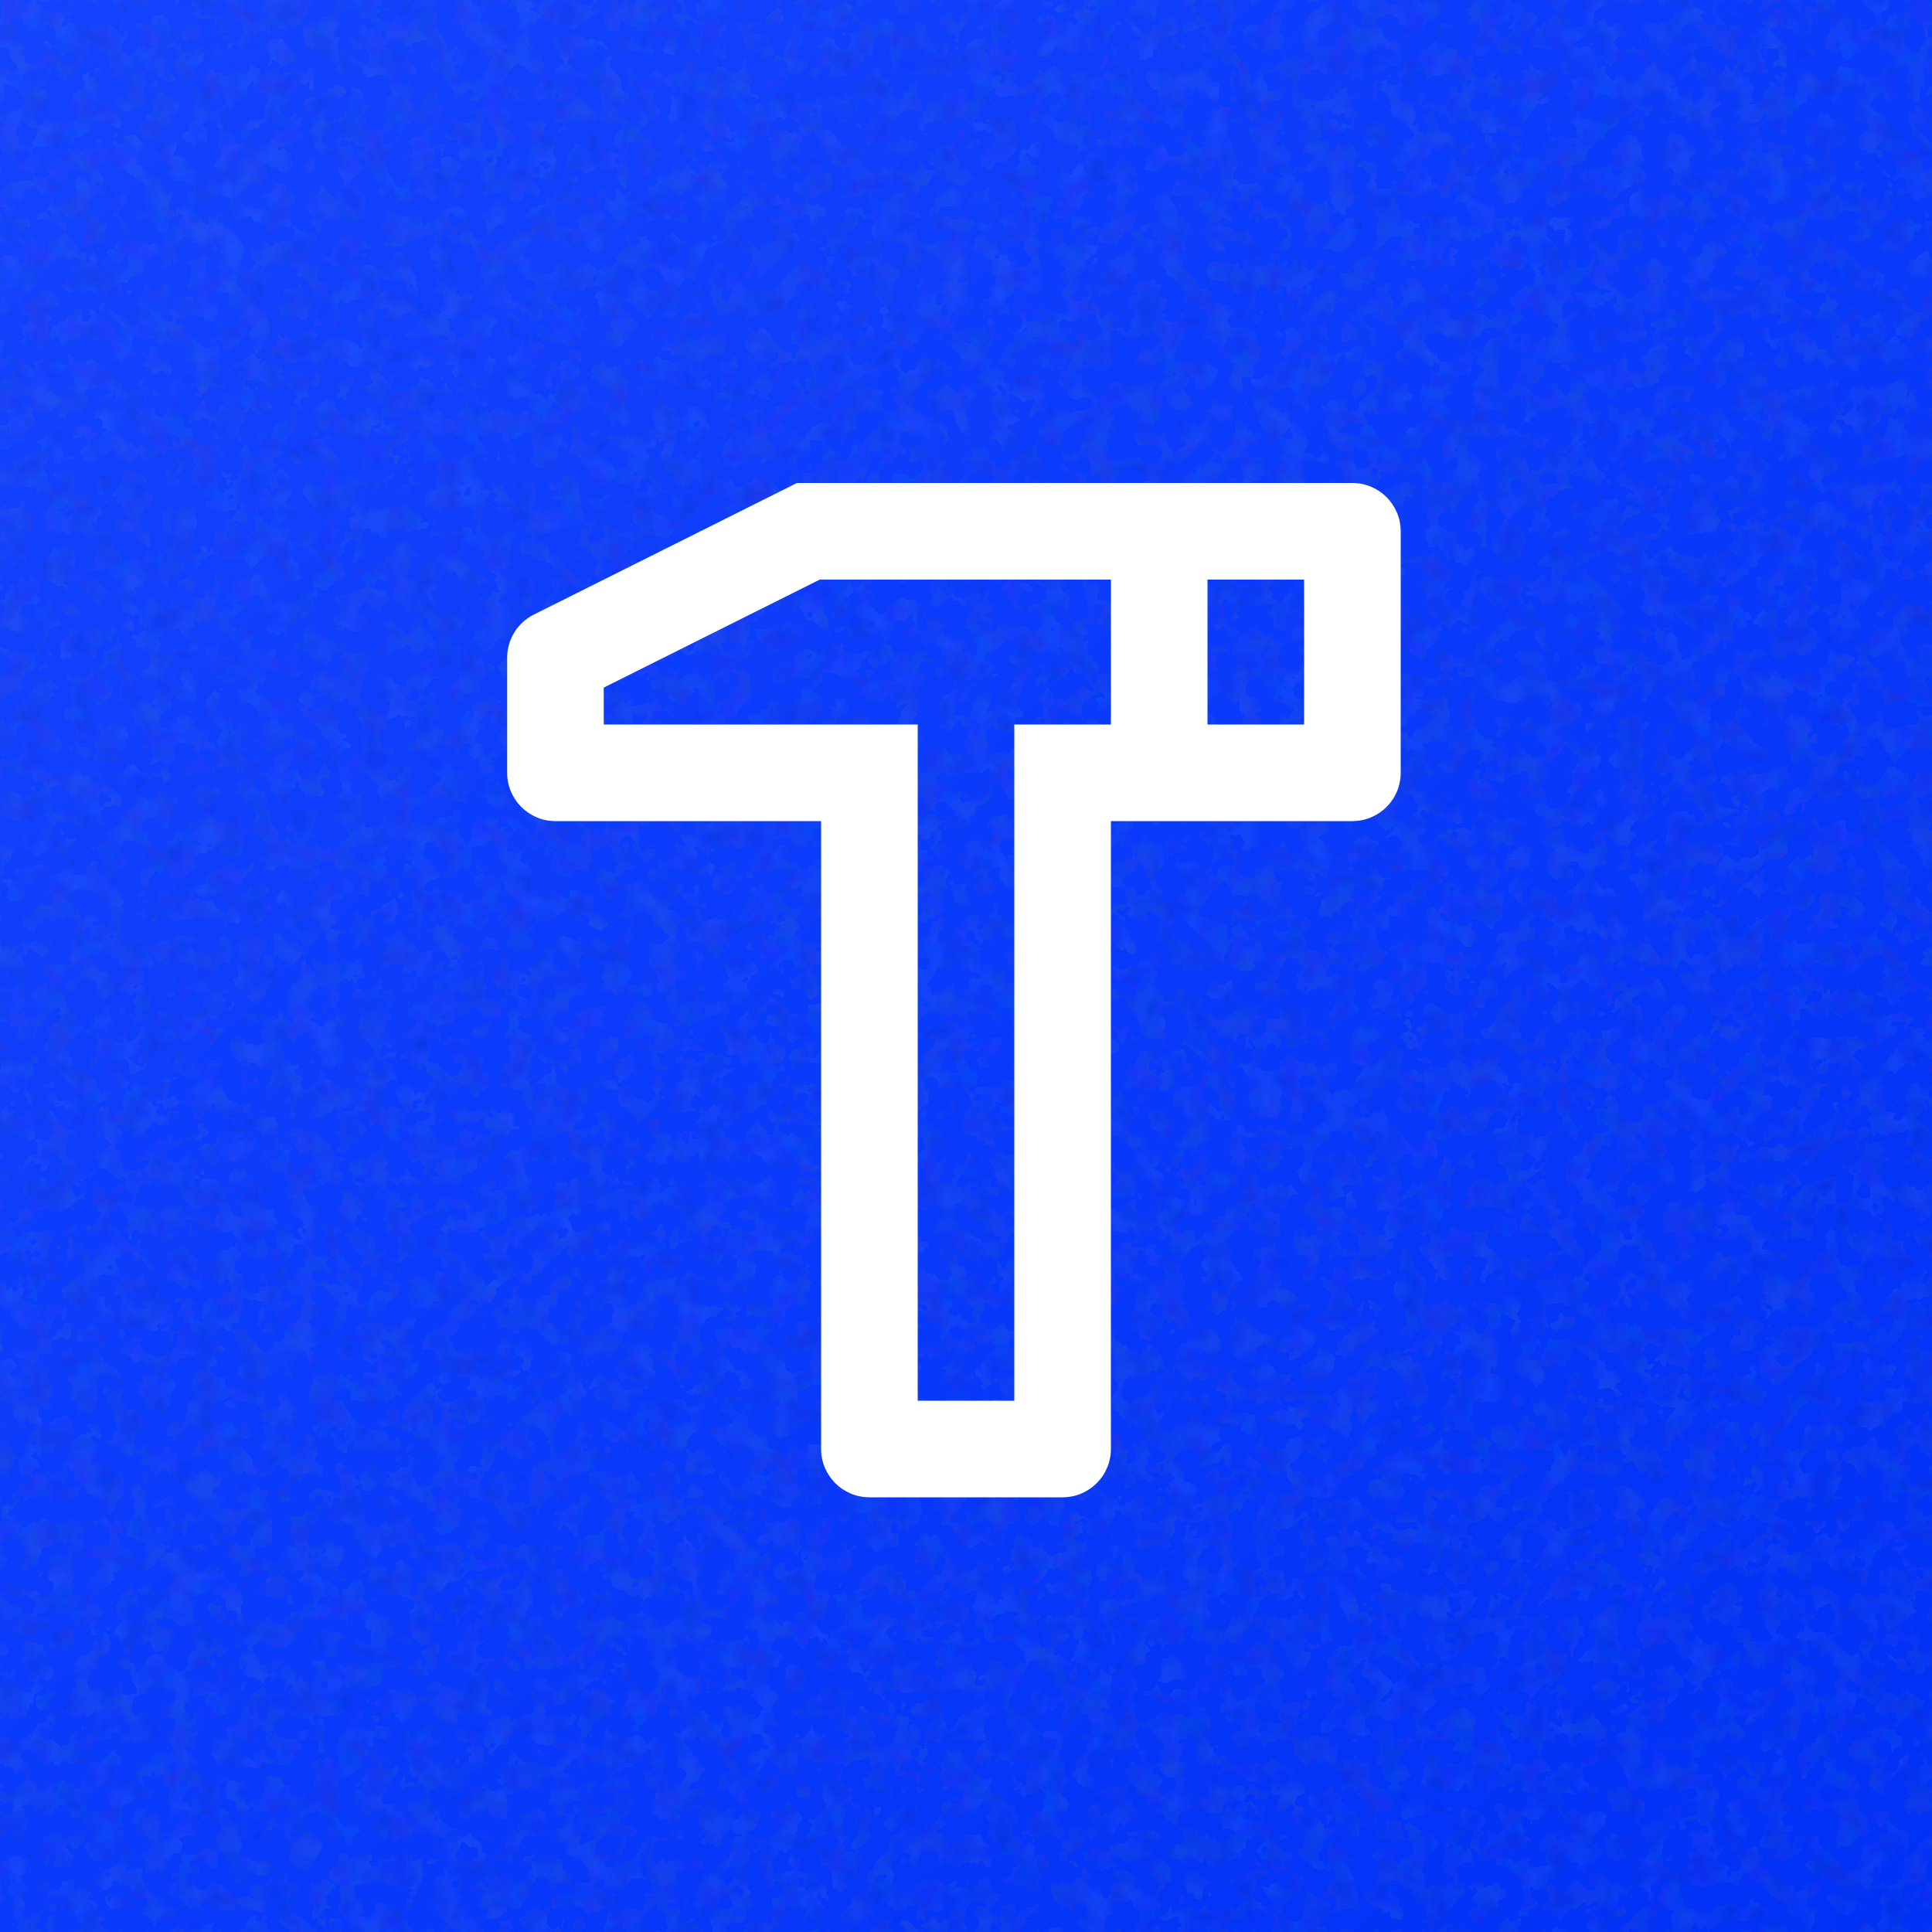
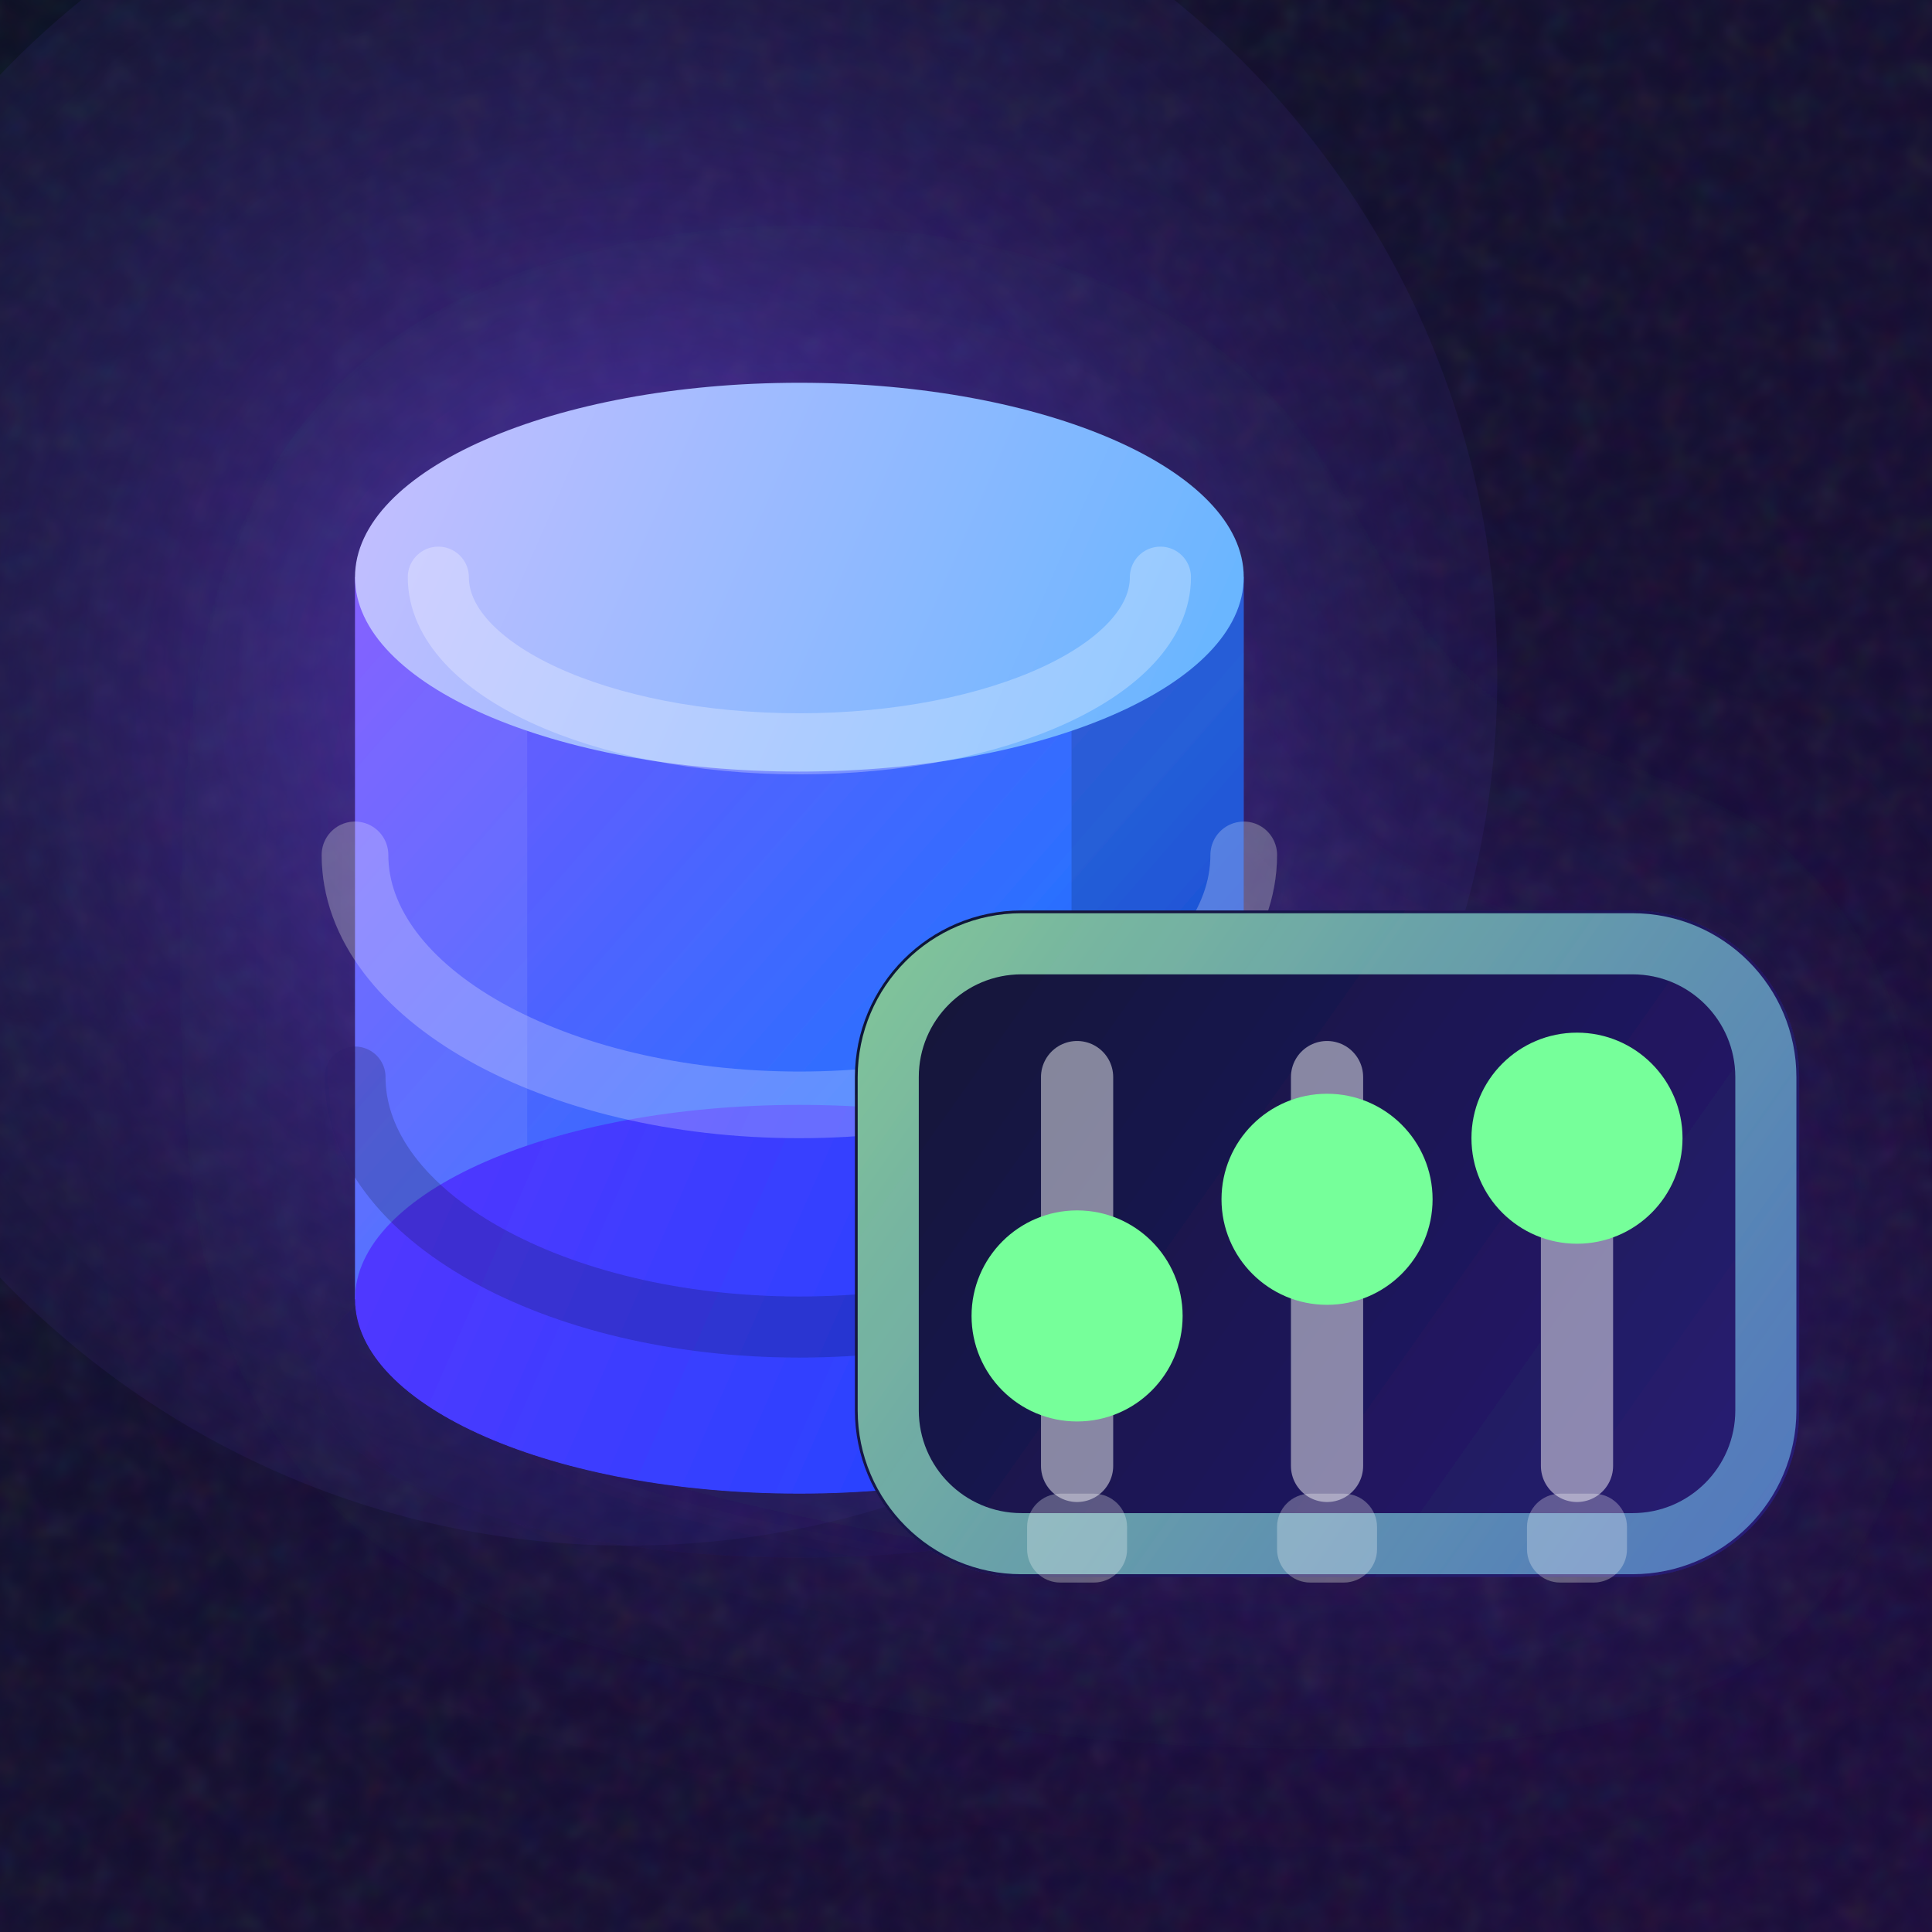
<svg xmlns="http://www.w3.org/2000/svg" width="40" height="40" viewBox="0 0 40 40" fill="none">
-   <g clip-path="url(#clip0_15253_95095)">
-     <rect width="40" height="40" fill="#0033FF" />
-     <g filter="url(#filter0_n_15253_95095)">
-       <rect width="40" height="40" fill="url(#paint0_linear_15253_95095)" />
-     </g>
-     <path d="M28 10C28.552 10 29 10.448 29 11V16C29 16.552 28.552 17 28 17H23V30C23 30.552 22.552 31 22 31H18C17.448 31 17 30.552 17 30V17H11.5C10.948 17 10.5 16.552 10.5 16V13.618C10.5 13.239 10.714 12.893 11.053 12.724L16.5 10H28ZM23 12H16.972L12.5 14.236V15H19V29H21V15H23V12ZM27 12H25V15H27V12Z" fill="white" />
-   </g>
  <defs>
-     <filter id="filter0_n_15253_95095" x="0" y="0" width="40" height="40" filterUnits="userSpaceOnUse" color-interpolation-filters="sRGB">
+     <linearGradient id="bg_grad" x1="0" y1="0" x2="40" y2="40" gradientUnits="userSpaceOnUse">
+       <stop stop-color="#0B1024" />
+       <stop offset="1" stop-color="#1A0B3A" />
+     </linearGradient>
+     <filter id="bg_noise" x="0" y="0" width="40" height="40" filterUnits="userSpaceOnUse" color-interpolation-filters="sRGB">
      <feFlood flood-opacity="0" result="BackgroundImageFix" />
      <feBlend mode="normal" in="SourceGraphic" in2="BackgroundImageFix" result="shape" />
-       <feTurbulence type="fractalNoise" baseFrequency="2 2" stitchTiles="stitch" numOctaves="3" result="noise" seed="8033" />
-       <feComponentTransfer in="noise" result="coloredNoise1">
-         <feFuncR type="linear" slope="2" intercept="-0.5" />
-         <feFuncG type="linear" slope="2" intercept="-0.5" />
-         <feFuncB type="linear" slope="2" intercept="-0.5" />
-         <feFuncA type="discrete" tableValues="1 1 1 1 1 1 1 1 1 1 1 1 1 1 1 1 1 1 1 1 1 1 1 1 1 1 1 1 1 1 1 1 1 1 1 1 1 1 1 1 1 1 1 1 1 1 1 1 1 1 1 0 0 0 0 0 0 0 0 0 0 0 0 0 0 0 0 0 0 0 0 0 0 0 0 0 0 0 0 0 0 0 0 0 0 0 0 0 0 0 0 0 0 0 0 0 0 0 0 0 " />
+       <feTurbulence type="fractalNoise" baseFrequency="1.6 1.6" stitchTiles="stitch" numOctaves="2" result="noise" seed="8033" />
+       <feComponentTransfer in="noise" result="n">
+         <feFuncA type="table" tableValues="0 0.10" />
      </feComponentTransfer>
-       <feComposite operator="in" in2="shape" in="coloredNoise1" result="noise1Clipped" />
-       <feComponentTransfer in="noise1Clipped" result="color1">
-         <feFuncA type="table" tableValues="0 0.06" />
-       </feComponentTransfer>
-       <feMerge result="effect1_noise_15253_95095">
+       <feComposite operator="in" in2="shape" in="n" result="noiseClipped" />
+       <feMerge>
        <feMergeNode in="shape" />
-         <feMergeNode in="color1" />
+         <feMergeNode in="noiseClipped" />
      </feMerge>
    </filter>
-     <linearGradient id="paint0_linear_15253_95095" x1="0" y1="0" x2="40" y2="40" gradientUnits="userSpaceOnUse">
-       <stop stop-color="#1443FF" />
-       <stop offset="1" stop-color="#0031F5" />
+     <radialGradient id="glow" cx="0" cy="0" r="1" gradientUnits="userSpaceOnUse" gradientTransform="translate(13 14) rotate(45) scale(28)">
+       <stop stop-color="#7C4CFF" stop-opacity="0.55" />
+       <stop offset="1" stop-color="#0B1024" stop-opacity="0" />
+     </radialGradient>
+     <linearGradient id="db_side" x1="9" y1="13" x2="25" y2="27" gradientUnits="userSpaceOnUse">
+       <stop stop-color="#7B55FF" offset="0" />
+       <stop stop-color="#2C6FFF" offset="0.62" />
+       <stop stop-color="#114CFF" offset="1" />
    </linearGradient>
-     <clipPath id="clip0_15253_95095">
+     <linearGradient id="db_top" x1="9" y1="9" x2="25" y2="16" gradientUnits="userSpaceOnUse">
+       <stop stop-color="#C9BFFF" />
+       <stop offset="1" stop-color="#63B5FF" />
+     </linearGradient>
+     <linearGradient id="db_bottom" x1="9" y1="24" x2="25" y2="31" gradientUnits="userSpaceOnUse">
+       <stop stop-color="#5336FF" />
+       <stop offset="1" stop-color="#114CFF" />
+     </linearGradient>
+     <linearGradient id="panel_fill" x1="18" y1="19" x2="35" y2="31" gradientUnits="userSpaceOnUse">
+       <stop stop-color="#0F1633" />
+       <stop offset="1" stop-color="#2A1B78" />
+     </linearGradient>
+     <linearGradient id="panel_edge" x1="18" y1="19" x2="35" y2="31" gradientUnits="userSpaceOnUse">
+       <stop stop-color="#A8FFB8" stop-opacity="0.80" />
+       <stop offset="1" stop-color="#74C8FF" stop-opacity="0.55" />
+     </linearGradient>
+     <filter id="icon_shadow" x="-30" y="-30" width="100" height="100" filterUnits="userSpaceOnUse" color-interpolation-filters="sRGB">
+       <feDropShadow dx="0" dy="2" stdDeviation="2.4" flood-color="#000000" flood-opacity="0.35" />
+       <feDropShadow dx="0" dy="0" stdDeviation="3.8" flood-color="#6C48FF" flood-opacity="0.22" />
+     </filter>
+     <clipPath id="clip">
      <rect width="40" height="40" fill="white" />
    </clipPath>
  </defs>
+   <g clip-path="url(#clip)">
+     <rect width="40" height="40" fill="url(#bg_grad)" />
+     <g filter="url(#bg_noise)">
+       <rect width="40" height="40" fill="url(#bg_grad)" />
+     </g>
+     <circle cx="13" cy="14" r="18" fill="url(#glow)" />
+     <g filter="url(#icon_shadow)">
+       <g transform="translate(20 20) scale(1.15) translate(-20 -20)">
+         <ellipse cx="17" cy="27.4" rx="8.7" ry="3.25" fill="#000000" opacity="0.20" />
+         <rect x="9" y="13" width="16" height="13" fill="url(#db_side)" />
+         <rect x="9" y="13" width="3.1" height="13" fill="#FFFFFF" opacity="0.08" />
+         <rect x="21.9" y="13" width="3.1" height="13" fill="#000000" opacity="0.16" />
+         <ellipse cx="17" cy="13" rx="8" ry="3.5" fill="url(#db_top)" />
+         <ellipse cx="17" cy="26" rx="8" ry="3.5" fill="url(#db_bottom)" />
+         <path d="M9 18C9 20.485 12.582 22.5 17 22.5C21.418 22.5 25 20.485 25 18" stroke="#FFFFFF" stroke-opacity="0.24" stroke-width="1.2" stroke-linecap="round" />
+         <path d="M9 22C9 24.485 12.582 26.5 17 26.5C21.418 26.5 25 24.485 25 22" stroke="#000000" stroke-opacity="0.18" stroke-width="1.1" stroke-linecap="round" />
+         <path d="M10.5 13C10.5 14.657 13.41 16 17 16C20.59 16 23.5 14.657 23.5 13" stroke="#FFFFFF" stroke-opacity="0.28" stroke-width="1.1" stroke-linecap="round" />
+         <rect x="18" y="19" width="17" height="12" rx="3" fill="url(#panel_fill)" />
+         <rect x="18.6" y="19.6" width="15.8" height="10.8" rx="2.4" stroke="url(#panel_edge)" stroke-width="1.1" fill="none" opacity="0.95" />
+         <path d="M22 22V29" stroke="#FFFFFF" stroke-opacity="0.48" stroke-width="1.3" stroke-linecap="round" />
+         <path d="M26.5 22V29" stroke="#FFFFFF" stroke-opacity="0.48" stroke-width="1.3" stroke-linecap="round" />
+         <path d="M31 22V29" stroke="#FFFFFF" stroke-opacity="0.48" stroke-width="1.3" stroke-linecap="round" />
+         <circle cx="22" cy="26.3" r="1.9" fill="#76FF9A" />
+         <circle cx="26.5" cy="24.2" r="1.9" fill="#76FF9A" />
+         <circle cx="31" cy="23.1" r="1.9" fill="#76FF9A" />
+         <rect x="21.1" y="29.5" width="1.8" height="1.6" rx="0.6" fill="#FFFFFF" fill-opacity="0.28" />
+         <rect x="25.6" y="29.5" width="1.8" height="1.6" rx="0.6" fill="#FFFFFF" fill-opacity="0.28" />
+         <rect x="30.1" y="29.5" width="1.8" height="1.6" rx="0.6" fill="#FFFFFF" fill-opacity="0.28" />
+       </g>
+     </g>
+   </g>
</svg>
